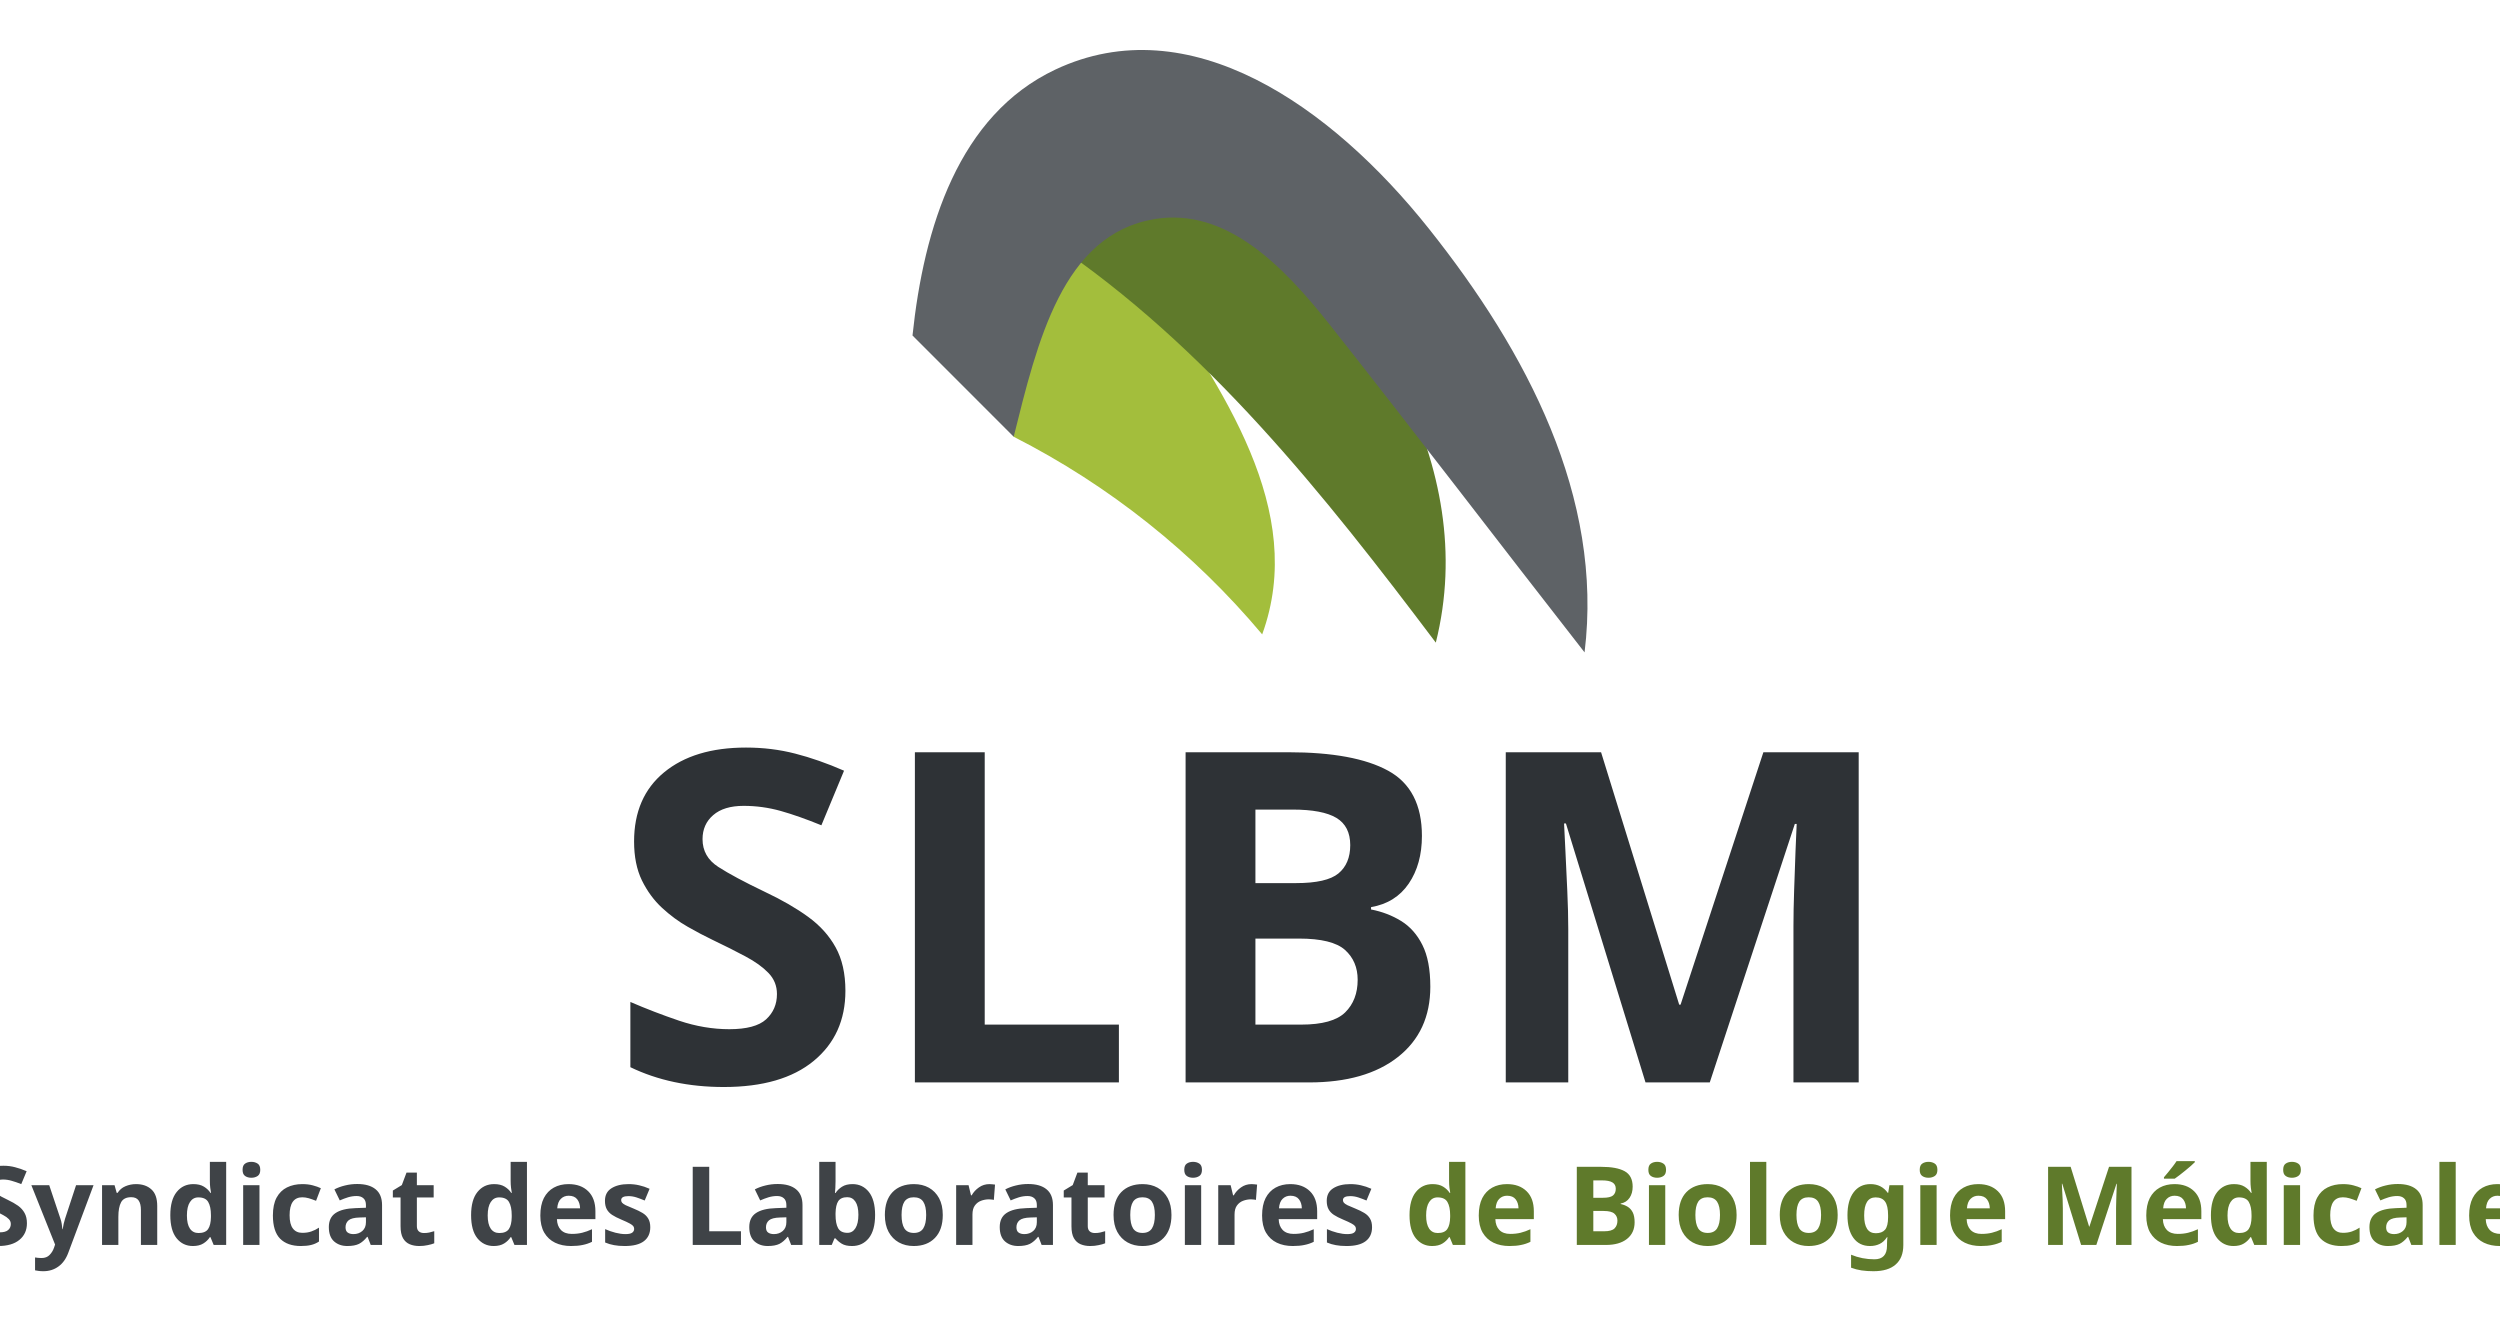
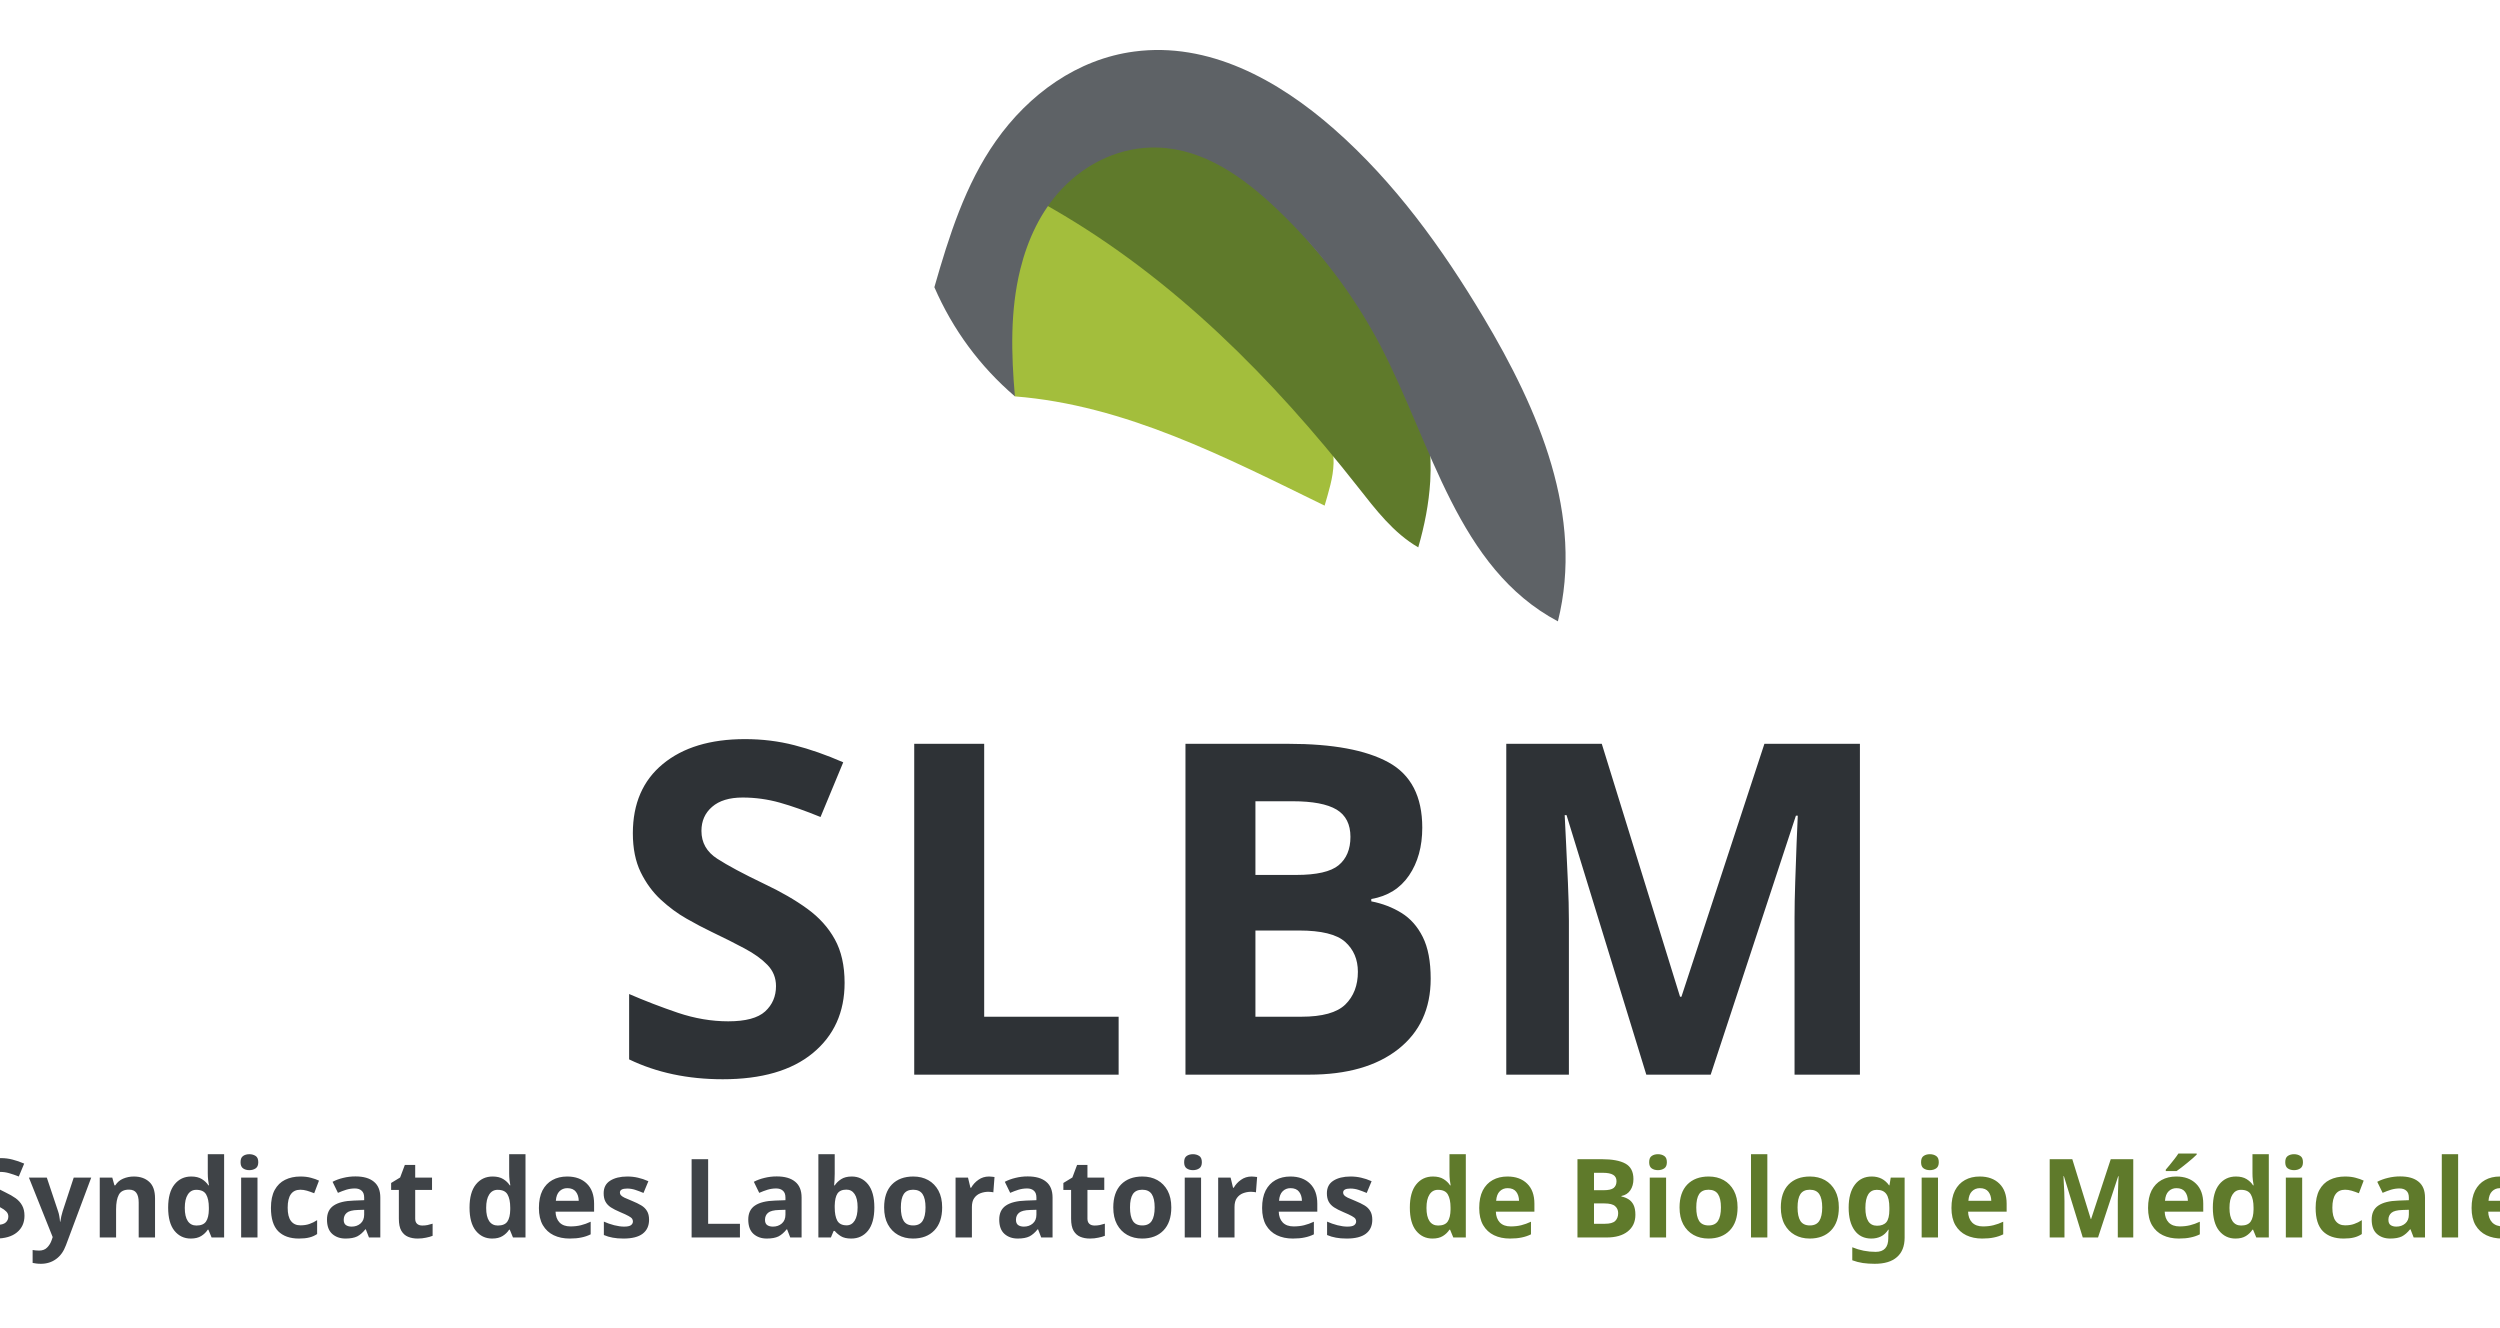
- <svg xmlns="http://www.w3.org/2000/svg" viewBox="0 0 400 214" role="img" aria-label="SLBM, Syndicat des Laboratoires de Biologie Médicale">
-   <g transform="translate(140 -3.81)">
-     <path d="M43.68 48.39C55.64 66.12 69.17 85.47 61.95 105.31C50.96 92.21 37.44 81.45 22.19 73.69L19.87 65.85L23.04 48.92L31.51 36.22L41.03 35.16L43.68 48.39Z" fill="#A3BE3C" />
-     <path d="M57.97 29.87C78.75 51.39 96.85 78.1 89.73 106.63C71.81 82.85 53.05 59.24 28.33 42.57L23.04 36.22L31.51 22.46L57.97 29.87Z" fill="#5F7A2B" />
-     <path d="M6 57.49C7.82 40.16 13.39 22.24 28.86 14.94C50.25 4.85 72.96 20.69 88.66 40.45C104.28 60.1 116.58 83.35 113.53 108.19C99.91 90.76 86.52 73.15 72.79 55.8C65.36 46.42 56.24 36.97 44.74 38.86C29.98 41.3 25.97 58.55 22.19 73.69L6 57.49Z" fill="#5E6266" />
+ <svg xmlns="http://www.w3.org/2000/svg" viewBox="0.4 10.4 399.2 211.9" role="img" aria-label="SLBM, Syndicat des Laboratoires de Biologie Médicale">
+   <g transform="translate(144.00 8.00) scale(0.9333)">
+     <path d="M45.3 48.65C53.45 56.79 64.4 62 70.83 71.62C72.87 74.68 74.38 78.15 74.3 81.83C74.24 84.31 73.45 86.69 72.77 89.08C55.78 80.79 38.66 71.88 19.78 70.39L15.19 61.92L14.68 41.5L27.95 29.25L45.3 48.65Z" fill="#A3BE3C" />
+     <path d="M44.28 20.06C55.41 24.11 62.24 34.5 69.81 43.54C76.85 51.96 85.08 59.72 88.79 70.09C90.49 74.82 91.13 79.87 90.84 84.89C90.61 88.73 89.86 92.52 88.79 96.22C84.54 93.76 81.52 89.77 78.48 85.91C63.81 67.24 46.9 50.21 26.32 38.34C23.19 36.53 19.99 34.86 16.72 33.33L16.72 29.25L27.95 20.06L44.28 20.06Z" fill="#5F7A2B" />
+     <path d="M6 51.71C8.51 42.96 11.27 34.16 16.52 26.7C22.17 18.67 30.48 12.67 40.2 11.39C52.88 9.71 64.75 16.17 74.4 24.66C84.74 33.75 92.86 45 99.92 56.81C109.48 72.81 117.18 90.85 112.68 108.88C95.49 99.74 91.2 78.69 82.26 61.61C77.71 52.93 71.7 45.09 64.6 38.34C58.87 32.89 52.17 28.09 44.28 27.82C38 27.6 32.05 30.38 27.74 34.97C24.18 38.77 21.95 43.59 20.7 48.65C18.95 55.75 19.15 63.12 19.78 70.39C13.76 65.22 9.17 58.99 6 51.71Z" fill="#5E6266" />
  </g>
-   <text x="200.75" y="173.19" text-anchor="middle" font-family="Nunito" font-weight="900" font-size="74" letter-spacing="1.5" fill="#2E3236">SLBM</text>
-   <text x="200" y="199.19" text-anchor="middle" font-family="Nunito" font-weight="700" font-size="17.5" fill="#3F4347">Syndicat des Laboratoires <tspan fill="#5F7A2B">de Biologie Médicale</tspan>
+   <text x="200.75" y="182" text-anchor="middle" font-family="Nunito" font-weight="900" font-size="74" letter-spacing="1.5" fill="#2E3236">SLBM</text>
+   <text x="200" y="208" text-anchor="middle" font-family="Nunito" font-weight="700" font-size="17.5" fill="#3F4347">Syndicat des Laboratoires <tspan fill="#5F7A2B">de Biologie Médicale</tspan>
  </text>
</svg>
